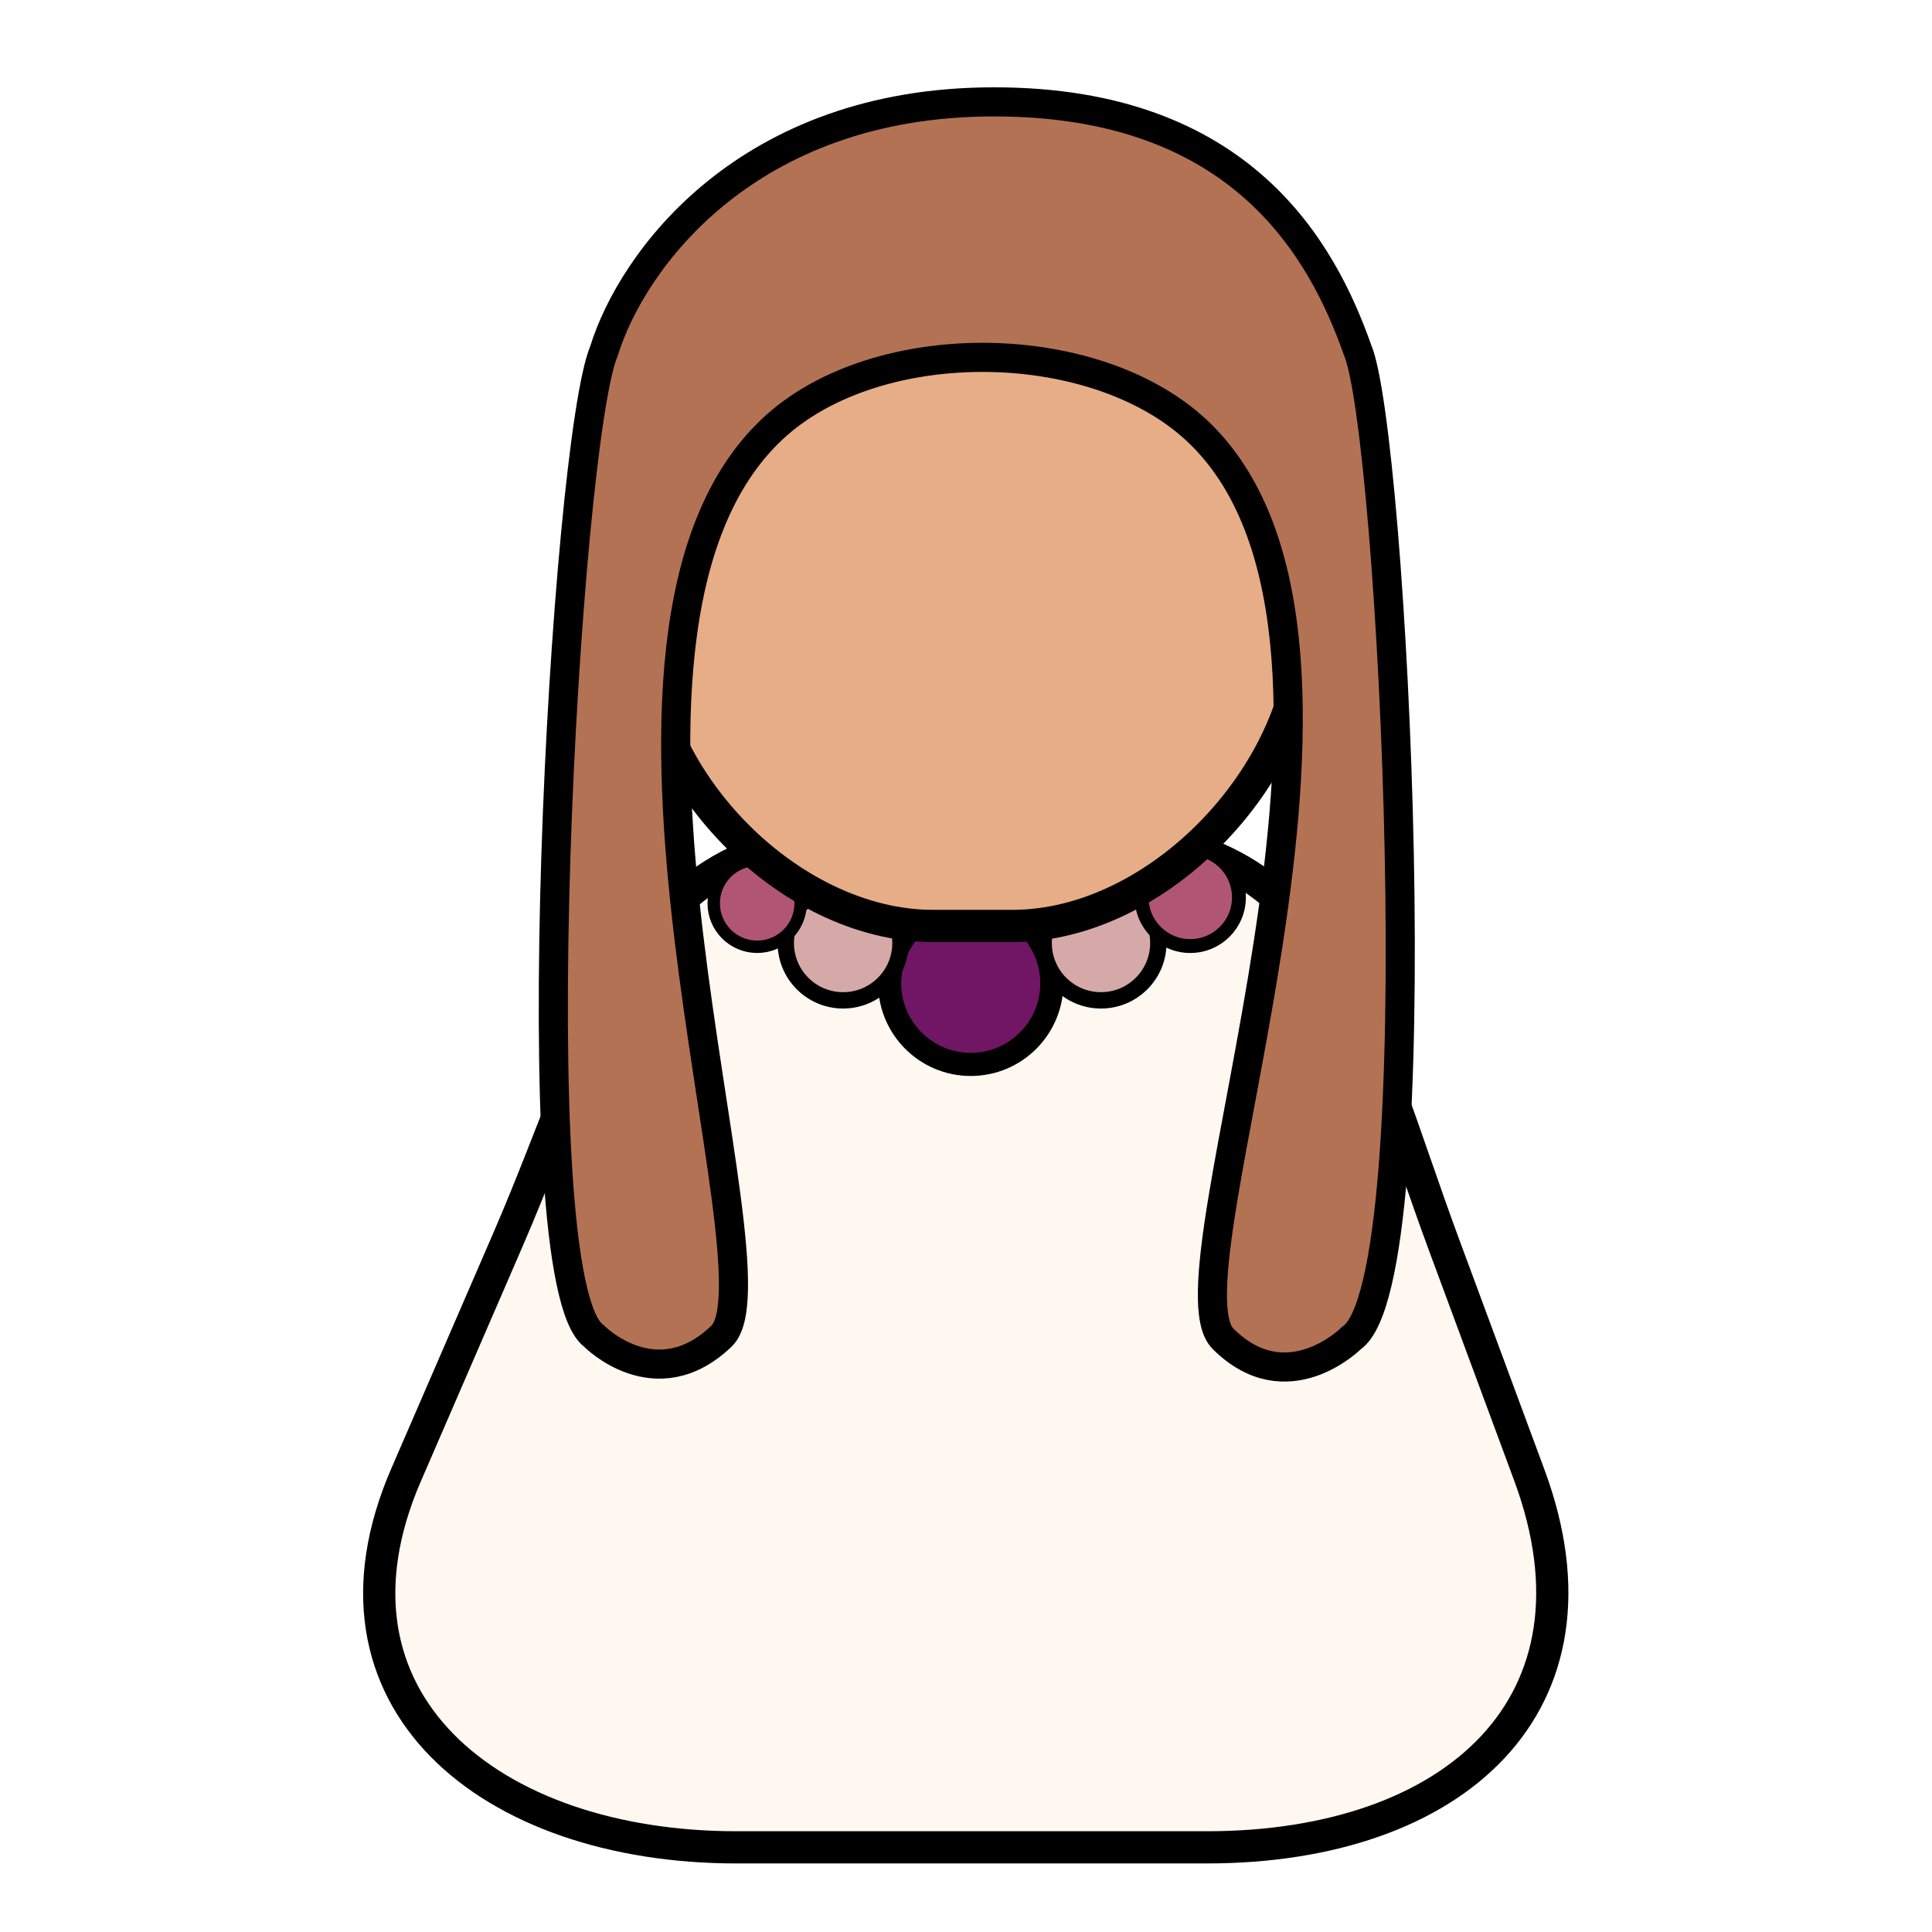
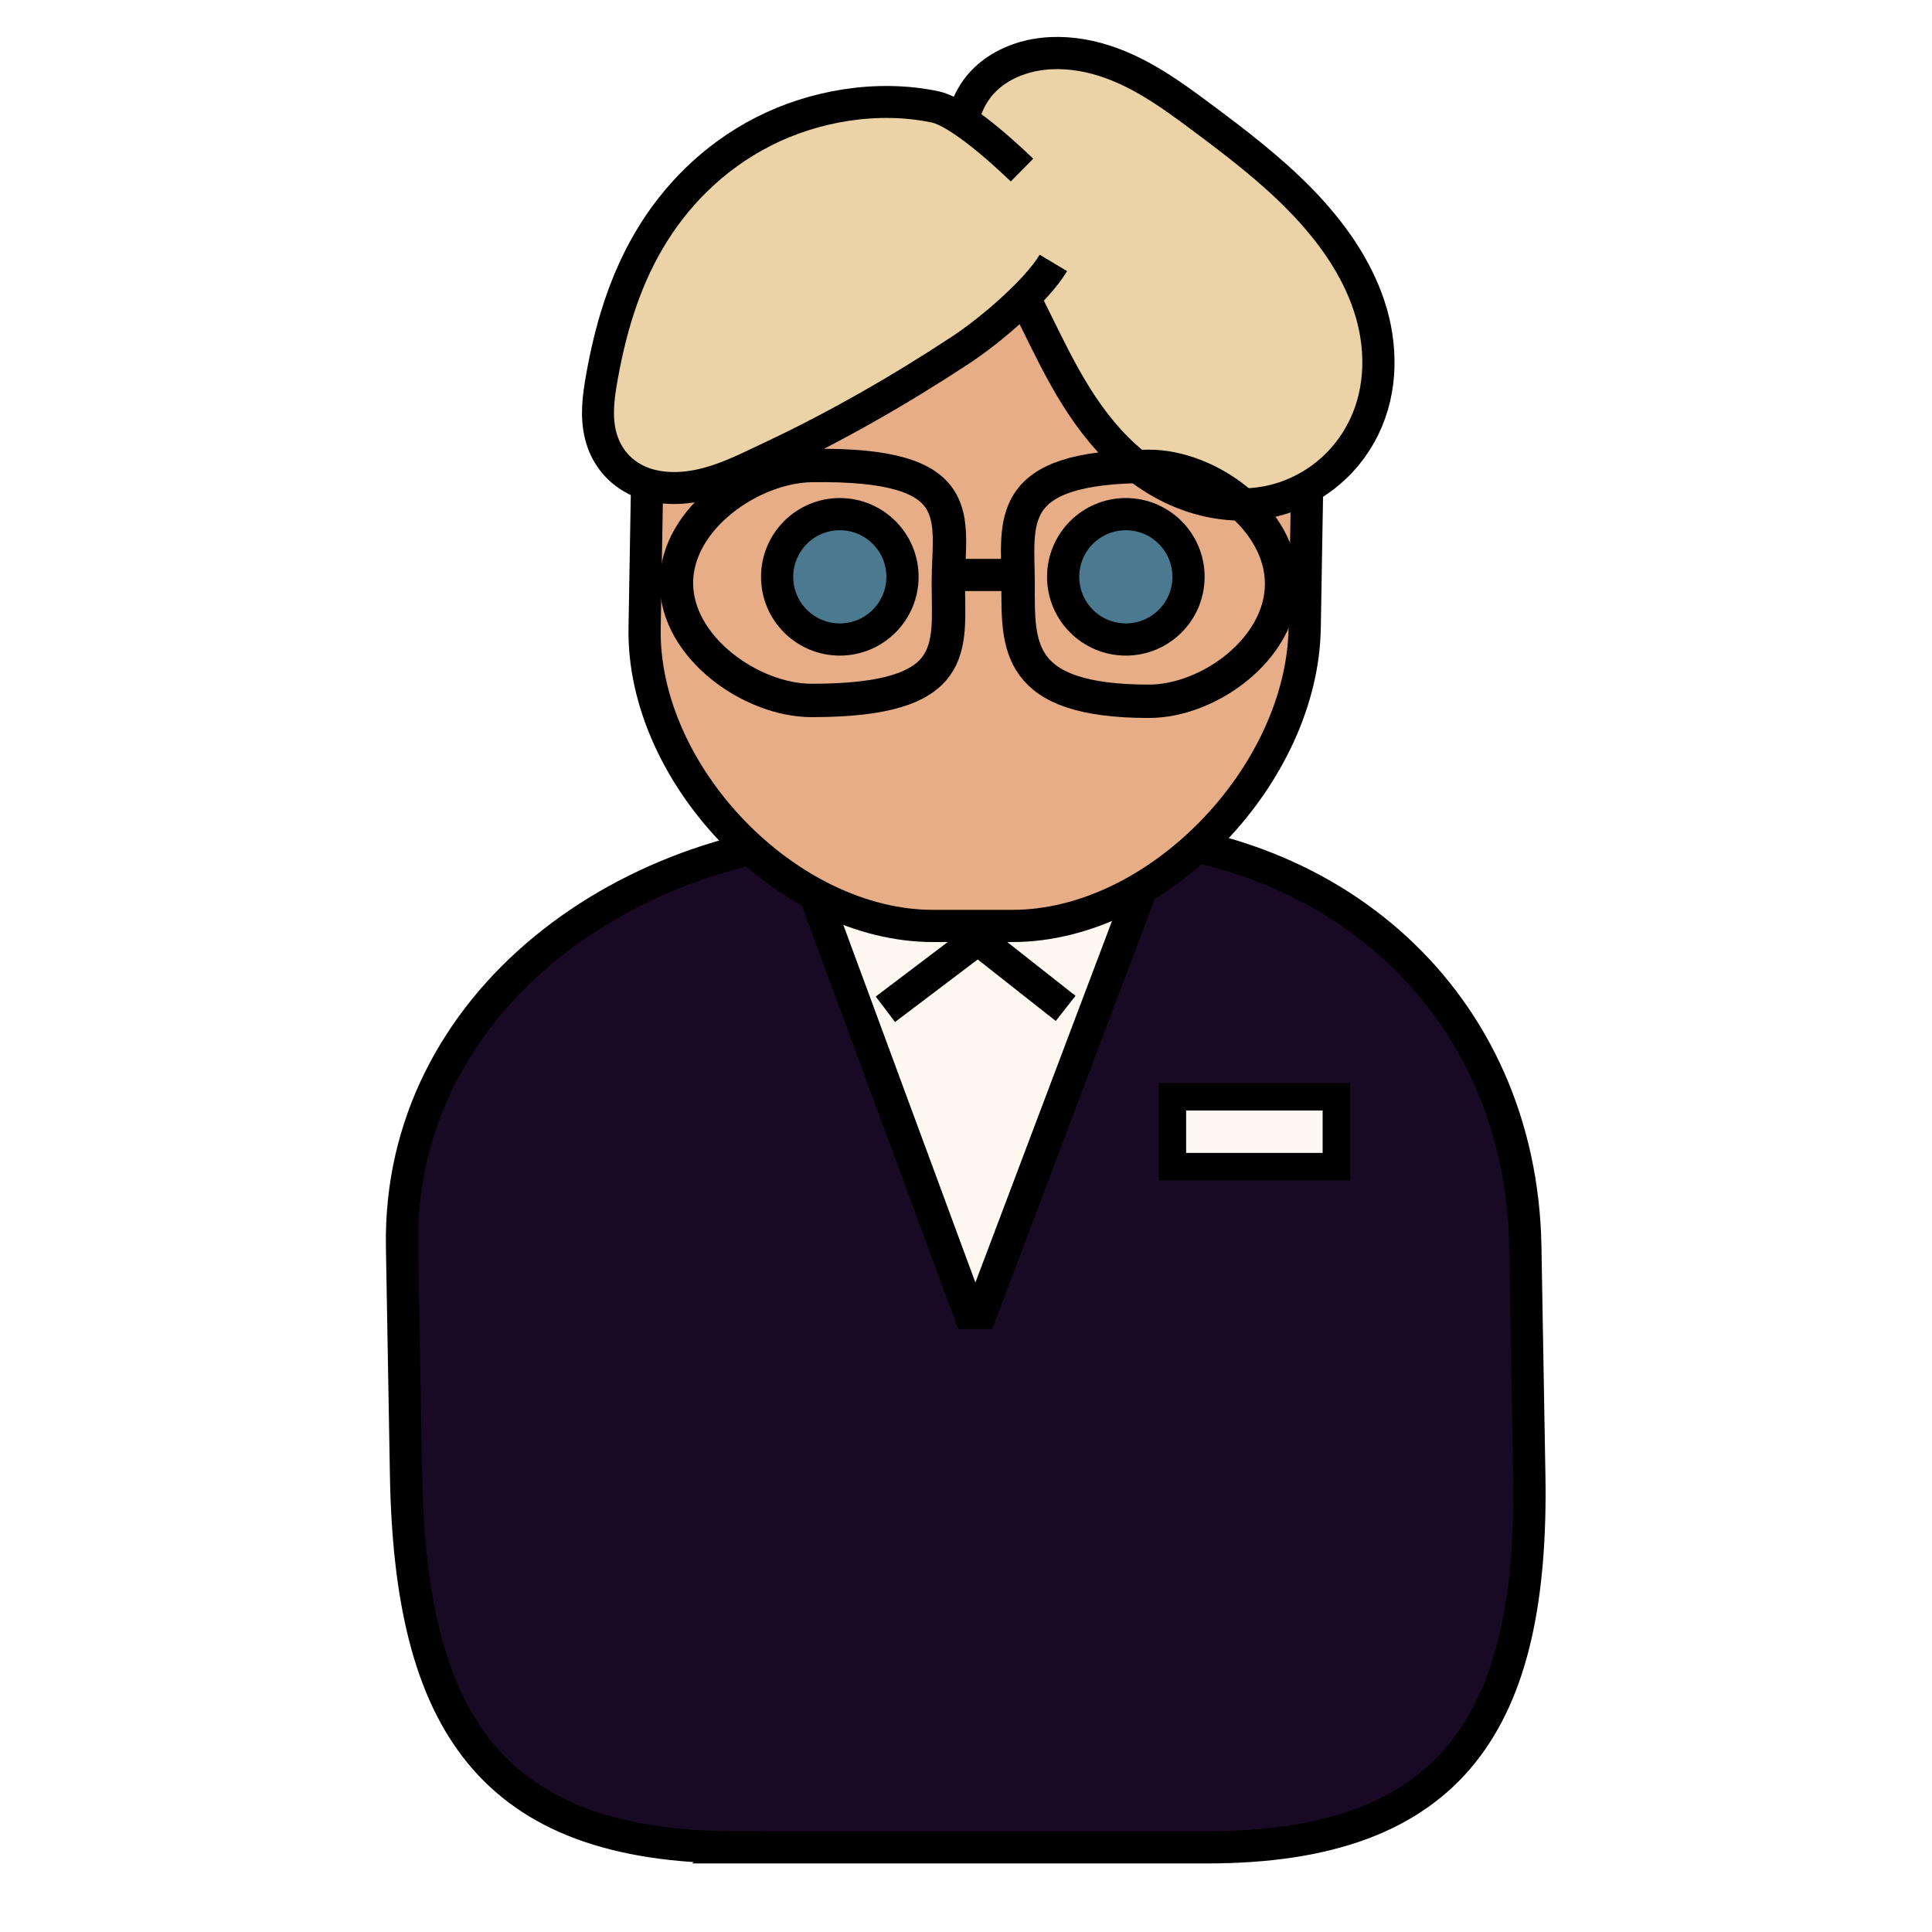
<svg xmlns="http://www.w3.org/2000/svg" width="120" height="120" viewBox="0 0 120 120" version="1.1" id="svg1">
  <defs id="defs1">
    <linearGradient id="swatch2">
      <stop style="stop-color:#000000;stop-opacity:1;" offset="0" id="stop2" />
    </linearGradient>
  </defs>
  <g id="layer1" style="display:none" transform="translate(-0.1476015,-9.594096)">
    <path style="display:none;fill:#ea1b25;fill-opacity:1;fill-rule:nonzero;stroke:#000000;stroke-width:1.8;stroke-dasharray:none;stroke-opacity:1" d="M 50.627,96.531 C 51.265,92.735 47.528,87.733 33.034,73.843 18.541,59.953 16.099,55.541 15.351,50.775 c -0.839,-5.338 0.532,-10.982 3.697,-15.362 3.164,-4.38 8.078,-7.449 13.395,-8.408 5.317,-0.959 10.98,0.193 15.519,3.124 4.539,2.93 7.915,7.603 9.308,12.823 0.359,1.347 0.591,2.77 0.295,4.133 -0.237,1.092 -0.802,2.091 -1.041,3.182 -0.119,0.546 -0.155,1.118 -0.022,1.661 0.133,0.543 0.445,1.053 0.915,1.356 0.347,0.223 0.769,0.325 1.181,0.295 0.475,-0.034 0.929,-0.239 1.302,-0.534 0.374,-0.295 0.671,-0.678 0.912,-1.089 0.474,-0.81 0.734,-1.73 0.886,-2.657 0.16,-0.976 0.204,-1.967 0.295,-2.952 0.642,-6.967 3.727,-13.756 8.852,-18.52 5.124,-4.764 12.3,-7.366 19.253,-6.584 3.476,0.391 6.864,1.605 9.768,3.556 2.904,1.951 5.315,4.641 6.889,7.765 1.574,3.124 2.302,6.678 2.028,10.165 -0.274,3.488 -1.555,6.898 -3.69,9.669 -1.446,1.877 -3.25,3.441 -5.018,5.018 -14.959,13.342 -30.069,26.426 -46.494,37.786 -0.28,0.194 -0.63,0.286 -0.883,0.515 -0.249,0.225 -0.475,0.5 -0.593,0.814 -0.116,0.307 -0.027,0.659 -0.088,0.982 -0.031,0.161 -0.051,0.333 -0.139,0.47 -0.087,0.136 -0.207,0.265 -0.363,0.319 -0.095,0.033 -0.199,0.039 -0.469,-0.084 -0.27,-0.123 -0.385,-0.302 -0.445,-0.494 -0.061,-0.192 -0.071,-0.396 -0.057,-0.597 0.014,-0.201 0.052,-0.399 0.085,-0.597 z" id="path2" />
  </g>
  <g id="layer2" style="display:inline">
-     <path id="path1" style="display:none;fill:#fff8f0;fill-opacity:1;stroke:#000000;stroke-width:2;stroke-dasharray:none" d="m 45.748,114.742 h 29.209 c 15.38,0 20.297,-7.947 20.032,-23.12 L 94.742,77.428 C 94.477,62.254 82.749,51.825 67.369,51.825 h -12.945 c -15.38,0 -29.719,10.43 -29.454,25.603 l 0.248,14.193 c 0.265,15.174 5.151,23.12 20.531,23.12 z" />
-     <path style="display:none;fill:#d6a9a9;fill-opacity:1;stroke:#000000;stroke-width:2;stroke-dasharray:none;stroke-opacity:1" d="M 60.938,81.552 71.735,52.975 49.856,53.497 60.216,81.552 Z" id="path12" />
-     <rect style="display:none;fill:#fff8f0;fill-opacity:1;stroke:#000000;stroke-width:1.702;stroke-dasharray:none;stroke-opacity:1" id="rect13" width="10.18" height="4.335" x="72.822" y="68.125" />
-     <path style="display:none;fill:none;fill-opacity:1;stroke:#000000;stroke-width:1.986;stroke-dasharray:none;stroke-opacity:1" d="m 66.189,62.634 -5.449,-4.295 -5.747,4.349" id="path16" />
-     <path id="path28" style="display:inline;fill:#fff8f0;fill-opacity:1;stroke:#000000;stroke-width:2;stroke-dasharray:none" d="m 45.748,114.742 h 29.209 c 15.38,0 25.303,-8.889 20.032,-23.12 L 89.732,77.428 C 84.46,63.197 82.749,51.825 67.369,51.825 h -12.945 c -15.38,0 -16.848,11.26 -22.879,25.186 L 25.217,91.621 C 19.186,105.547 30.368,114.742 45.748,114.742 Z" />
+     <path id="path1" style="display:inline;fill:#180a24;fill-opacity:1;stroke:#000000;stroke-width:2;stroke-dasharray:none" d="m 45.748,114.742 h 29.209 c 15.38,0 20.297,-7.947 20.032,-23.12 L 94.742,77.428 C 94.477,62.254 82.749,51.825 67.369,51.825 h -12.945 c -15.38,0 -29.719,10.43 -29.454,25.603 l 0.248,14.193 c 0.265,15.174 5.151,23.12 20.531,23.12 z" />
+     <path style="display:inline;fill:#fff8f0;fill-opacity:1;stroke:#000000;stroke-width:2;stroke-dasharray:none;stroke-opacity:1" d="M 60.938,81.552 71.735,52.975 49.856,53.497 60.216,81.552 Z" id="path12" />
+     <rect style="display:inline;fill:#fff8f0;fill-opacity:1;stroke:#000000;stroke-width:1.702;stroke-dasharray:none;stroke-opacity:1" id="rect13" width="10.18" height="4.335" x="72.822" y="68.125" />
+     <path style="display:inline;fill:none;fill-opacity:1;stroke:#000000;stroke-width:1.986;stroke-dasharray:none;stroke-opacity:1" d="m 66.189,62.634 -5.449,-4.295 -5.747,4.349" id="path16" />
+     <path id="path28" style="display:none;fill:#180a24;fill-opacity:1;stroke:#000000;stroke-width:2;stroke-dasharray:none" d="m 45.748,114.742 h 29.209 c 15.38,0 28.807,-10.739 20.032,-23.12 L 84.931,77.428 C 76.156,65.046 82.749,51.825 67.369,51.825 h -12.945 c -15.38,0 -8.882,13.113 -18.078,25.186 L 25.217,91.621 c -9.196,12.073 5.151,23.12 20.531,23.12 z" />
    <path style="display:none;fill:#94357b;fill-opacity:1;stroke:#000000;stroke-width:2;stroke-dasharray:none;stroke-opacity:1;paint-order:normal" d="m 31.587,75.424 h 58.007" id="path34" />
    <path style="display:none;fill:#94357b;fill-opacity:1;stroke:#000000;stroke-width:2;stroke-dasharray:none;stroke-opacity:1;paint-order:normal" d="m 77.048,75.867 6.199,9.299" id="path35" />
    <path style="display:none;fill:#94357b;fill-opacity:1;stroke:#000000;stroke-width:2;stroke-dasharray:none;stroke-opacity:1;paint-order:normal" d="m 77.934,75.793 -5.463,9.462" id="path36" />
-     <circle style="fill:#701664;fill-opacity:1;stroke:#000000;stroke-width:1.436;stroke-dasharray:none;stroke-opacity:1;paint-order:normal" id="path38" cx="60.295" cy="61.077" r="5.036" />
-     <circle style="fill:#fff8f0;fill-opacity:1;stroke:#000000;stroke-width:0.913;stroke-dasharray:none;stroke-opacity:1;paint-order:normal" id="circle38" cx="52.915" cy="57.712" r="3.2" />
-     <circle style="fill:#d6a9a9;fill-opacity:1;stroke:#000000;stroke-width:1.016;stroke-dasharray:none;stroke-opacity:1;paint-order:normal" id="circle39" cx="52.368" cy="58.572" r="3.562" />
-     <circle style="fill:#d6a9a9;fill-opacity:1;stroke:#000000;stroke-width:1.016;stroke-dasharray:none;stroke-opacity:1;paint-order:normal" id="circle40" cx="68.385" cy="58.572" r="3.562" />
-     <circle style="fill:#b05674;fill-opacity:1;stroke:#000000;stroke-width:0.862;stroke-dasharray:none;stroke-opacity:1;paint-order:normal" id="circle41" cx="73.93" cy="55.738" r="3.023" />
-     <circle style="fill:#b05674;fill-opacity:1;stroke:#000000;stroke-width:0.77;stroke-dasharray:none;stroke-opacity:1;paint-order:normal" id="circle42" cx="47.029" cy="56.107" r="2.699" />
+     <circle style="display:none;fill:#701664;fill-opacity:1;stroke:#000000;stroke-width:1.436;stroke-dasharray:none;stroke-opacity:1;paint-order:normal" id="path38" cx="60.295" cy="61.077" r="5.036" />
+     <circle style="display:none;fill:#fff8f0;fill-opacity:1;stroke:#000000;stroke-width:0.913;stroke-dasharray:none;stroke-opacity:1;paint-order:normal" id="circle38" cx="52.915" cy="57.712" r="3.2" />
+     <circle style="display:none;fill:#d6a9a9;fill-opacity:1;stroke:#000000;stroke-width:1.016;stroke-dasharray:none;stroke-opacity:1;paint-order:normal" id="circle39" cx="52.368" cy="58.572" r="3.562" />
+     <circle style="display:none;fill:#d6a9a9;fill-opacity:1;stroke:#000000;stroke-width:1.016;stroke-dasharray:none;stroke-opacity:1;paint-order:normal" id="circle40" cx="68.385" cy="58.572" r="3.562" />
+     <circle style="display:none;fill:#b05674;fill-opacity:1;stroke:#000000;stroke-width:0.862;stroke-dasharray:none;stroke-opacity:1;paint-order:normal" id="circle41" cx="73.93" cy="55.738" r="3.023" />
+     <circle style="display:none;fill:#b05674;fill-opacity:1;stroke:#000000;stroke-width:0.77;stroke-dasharray:none;stroke-opacity:1;paint-order:normal" id="circle42" cx="47.029" cy="56.107" r="2.699" />
+     <path style="display:none;fill:none;stroke:#000000;stroke-width:2.343;stroke-linecap:square;stroke-linejoin:bevel;stroke-dasharray:none" d="m 39.429,66.722 c 6.882,6.788 13.763,13.575 20.561,13.568 6.798,-0.007 13.511,-6.808 20.225,-13.609" id="path15" transform="matrix(0.7021373,0,0,1.038068,18.60173,-14.75193)" />
  </g>
  <g id="layer3" style="display:inline">
    <path id="rect7" style="display:inline;fill:#e6ad87;stroke:#000000;stroke-width:2;stroke-dasharray:none" d="m 54.167,16.58 h 13.177 c 9.038,0 13.994,4.778 13.839,13.902 l -0.146,8.534 C 80.881,48.139 71.922,57.512 62.885,57.512 h -4.932 c -9.038,0 -18.071,-9.373 -17.915,-18.496 l 0.146,-8.534 c 0.156,-9.124 4.946,-13.902 13.984,-13.902 z" />
    <path id="path13" style="display:none;fill:#e6ad87;stroke:#000000;stroke-width:2;stroke-dasharray:none" d="m 54.177,16.613 h 13.156 c 9.023,0 16.357,5.447 13.816,14.872 l -2.546,9.443 C 76.062,50.352 68.999,56.85 61.002,60.401 c -0.387,0.172 -0.886,0.176 -1.271,0 C 51.699,56.738 44.655,49.895 42.367,40.406 L 40.216,31.485 C 37.928,21.995 45.154,16.613 54.177,16.613 Z" />
    <path id="path26" style="display:none;fill:#94357b;fill-opacity:1;stroke:#000000;stroke-width:2;stroke-dasharray:none;stroke-opacity:1" d="M 61.037,1.207 C 45.213,1.207 32.386,11.354 32.385,23.871 c 0.018,5.688 2.739,15.812 7.623,19.987 l 0.059,-4.062 c 0.157,-7.059 4.975,-13.993 14.064,-13.993 h 13.252 c 9.089,0 14.052,6.725 13.918,13.785 l -0.074,3.904 C 86.62,39.255 89.665,29.882 89.691,23.871 89.691,11.353 76.862,1.206 61.037,1.207 Z" />
-     <path style="display:none;fill:#ebd2a7;fill-opacity:1;stroke:#000000;stroke-width:2;stroke-dasharray:none" d="M 78.441,31.231 C 76.521,31.538 74.509,31.15 72.785,30.322 71.062,29.493 69.611,28.244 68.432,26.833 66.072,24.01 64.779,20.59 63.058,17.408 61.909,15.283 60.545,13.217 59.945,10.913 59.685,9.917 59.574,8.88 59.728,7.866 59.882,6.852 60.311,5.86 61.044,5.083 c 0.831,-0.882 2.025,-1.452 3.279,-1.674 1.254,-0.222 2.562,-0.111 3.787,0.22 2.449,0.661 4.51,2.147 6.486,3.619 2.179,1.624 4.347,3.279 6.213,5.199 1.866,1.919 3.433,4.125 4.239,6.58 0.807,2.455 0.808,5.178 -0.332,7.521 -0.57,1.172 -1.419,2.235 -2.498,3.059 -1.079,0.824 -2.389,1.403 -3.776,1.625 z" id="path9" />
-     <path style="display:none;fill:#ebd2a7;fill-opacity:1;stroke:#000000;stroke-width:1.985;stroke-dasharray:none" d="m 65.427,16.331 c -1.036,1.729 -3.874,4.164 -5.725,5.385 -3.702,2.441 -7.756,4.777 -11.897,6.717 -1.249,0.585 -2.478,1.222 -3.851,1.588 -0.687,0.183 -1.407,0.296 -2.131,0.291 -0.724,-0.005 -1.452,-0.131 -2.091,-0.403 -0.66,-0.282 -1.211,-0.715 -1.615,-1.217 -0.405,-0.503 -0.667,-1.074 -0.814,-1.659 -0.294,-1.172 -0.135,-2.383 0.075,-3.567 0.522,-2.94 1.362,-5.871 2.945,-8.558 1.582,-2.688 3.948,-5.133 7.082,-6.733 3.134,-1.6 7.076,-2.291 10.675,-1.536 1.799,0.377 5.397,3.927 5.397,3.927" id="path10" />
-     <path id="path3" style="display:none;fill:#39825b;stroke:#000000;stroke-width:2;stroke-dasharray:none" d="M 73.821,35.827 A 3.894,3.894 0 0 1 69.927,39.721 3.894,3.894 0 0 1 66.034,35.827 3.894,3.894 0 0 1 69.927,31.934 3.894,3.894 0 0 1 73.821,35.827 Z" />
-     <path id="path11" style="display:none;fill:#39825b;stroke:#000000;stroke-width:2;stroke-dasharray:none" d="M 56.056,35.827 A 3.894,3.894 0 0 1 52.162,39.721 3.894,3.894 0 0 1 48.269,35.827 3.894,3.894 0 0 1 52.162,31.934 3.894,3.894 0 0 1 56.056,35.827 Z" />
-     <path id="path19" style="display:none;fill:none;stroke:#000000;stroke-width:2.073;stroke-dasharray:none;stroke-opacity:1" d="m 79.602,36.262 c 0,4.029 -4.519,7.296 -8.235,7.296 -8.365,0 -8.131,-3.481 -8.131,-7.296 -10e-7,-3.815 -0.972,-7.296 8.131,-7.296 3.716,0 8.235,3.267 8.235,7.296 z" />
-     <path id="path20" style="display:none;fill:none;stroke:#000000;stroke-width:2.073;stroke-dasharray:none;stroke-opacity:1" d="m 58.903,36.21 c 0,4.029 0.829,7.296 -8.496,7.296 -3.717,0 -8.392,-3.266 -8.392,-7.296 -2e-6,-4.029 4.676,-7.241 8.392,-7.296 9.916,-0.148 8.496,3.266 8.496,7.296 z" />
-     <path style="display:none;fill:none;fill-opacity:1;stroke:#000000;stroke-width:2;stroke-dasharray:none;stroke-opacity:1" d="m 58.917,35.712 h 4.488 v 0 0" id="path21" />
+     <path style="display:inline;fill:#ebd2a7;fill-opacity:1;stroke:#000000;stroke-width:2;stroke-dasharray:none" d="M 78.441,31.231 C 76.521,31.538 74.509,31.15 72.785,30.322 71.062,29.493 69.611,28.244 68.432,26.833 66.072,24.01 64.779,20.59 63.058,17.408 61.909,15.283 60.545,13.217 59.945,10.913 59.685,9.917 59.574,8.88 59.728,7.866 59.882,6.852 60.311,5.86 61.044,5.083 c 0.831,-0.882 2.025,-1.452 3.279,-1.674 1.254,-0.222 2.562,-0.111 3.787,0.22 2.449,0.661 4.51,2.147 6.486,3.619 2.179,1.624 4.347,3.279 6.213,5.199 1.866,1.919 3.433,4.125 4.239,6.58 0.807,2.455 0.808,5.178 -0.332,7.521 -0.57,1.172 -1.419,2.235 -2.498,3.059 -1.079,0.824 -2.389,1.403 -3.776,1.625 z" id="path9" />
+     <path style="display:inline;fill:#ebd2a7;fill-opacity:1;stroke:#000000;stroke-width:1.985;stroke-dasharray:none" d="m 65.427,16.331 c -1.036,1.729 -3.874,4.164 -5.725,5.385 -3.702,2.441 -7.756,4.777 -11.897,6.717 -1.249,0.585 -2.478,1.222 -3.851,1.588 -0.687,0.183 -1.407,0.296 -2.131,0.291 -0.724,-0.005 -1.452,-0.131 -2.091,-0.403 -0.66,-0.282 -1.211,-0.715 -1.615,-1.217 -0.405,-0.503 -0.667,-1.074 -0.814,-1.659 -0.294,-1.172 -0.135,-2.383 0.075,-3.567 0.522,-2.94 1.362,-5.871 2.945,-8.558 1.582,-2.688 3.948,-5.133 7.082,-6.733 3.134,-1.6 7.076,-2.291 10.675,-1.536 1.799,0.377 5.397,3.927 5.397,3.927" id="path10" />
+     <path id="path3" style="display:inline;fill:#4b798f;stroke:#000000;stroke-width:2;stroke-dasharray:none" d="M 73.821,35.827 A 3.894,3.894 0 0 1 69.927,39.721 3.894,3.894 0 0 1 66.034,35.827 3.894,3.894 0 0 1 69.927,31.934 3.894,3.894 0 0 1 73.821,35.827 Z" />
+     <path id="path11" style="display:inline;fill:#4b798f;stroke:#000000;stroke-width:2;stroke-dasharray:none" d="M 56.056,35.827 A 3.894,3.894 0 0 1 52.162,39.721 3.894,3.894 0 0 1 48.269,35.827 3.894,3.894 0 0 1 52.162,31.934 3.894,3.894 0 0 1 56.056,35.827 Z" />
+     <path id="path19" style="display:inline;fill:none;stroke:#000000;stroke-width:2.073;stroke-dasharray:none;stroke-opacity:1" d="m 79.602,36.262 c 0,4.029 -4.519,7.296 -8.235,7.296 -8.365,0 -8.131,-3.481 -8.131,-7.296 -10e-7,-3.815 -0.972,-7.296 8.131,-7.296 3.716,0 8.235,3.267 8.235,7.296 z" />
+     <path id="path20" style="display:inline;fill:none;stroke:#000000;stroke-width:2.073;stroke-dasharray:none;stroke-opacity:1" d="m 58.903,36.21 c 0,4.029 0.829,7.296 -8.496,7.296 -3.717,0 -8.392,-3.266 -8.392,-7.296 -2e-6,-4.029 4.676,-7.241 8.392,-7.296 9.916,-0.148 8.496,3.266 8.496,7.296 z" />
+     <path style="display:inline;fill:none;fill-opacity:1;stroke:#000000;stroke-width:2;stroke-dasharray:none;stroke-opacity:1" d="m 58.917,35.712 h 4.488 v 0 0" id="path21" />
    <path style="display:none;fill:#ebd2a7;fill-opacity:1;stroke:#000000;stroke-width:2.005;stroke-dasharray:none" d="M 86.292,61.818 C 84.177,62.098 80.447,60.538 79.362,58.957 75.489,53.313 70.796,30.209 69.95,28.295 68.527,25.071 65.928,22.598 64.032,19.694 c -1.266,-1.939 -2.768,-3.898 -3.429,-6.001 -0.286,-0.909 -0.408,-1.855 -0.239,-2.78 0.169,-0.925 0.642,-1.83 1.449,-2.539 0.916,-0.805 2.231,-1.325 3.612,-1.528 1.381,-0.203 2.822,-0.101 4.171,0.2 2.697,0.603 4.968,1.959 7.144,3.303 2.4,1.482 3.398,2.261 5.378,4.08 2.469,2.267 3.701,5.591 4.373,7.89 0.806,2.756 4.164,28.677 4.062,31.442 -0.064,1.721 -0.315,6.291 -1.504,7.043 -1.188,0.752 -1.229,0.812 -2.758,1.014 z" id="path22" />
    <path style="display:none;fill:#ebd2a7;fill-opacity:1;stroke:#000000;stroke-width:2.067;stroke-dasharray:none" d="m 34.802,62.482 c 2.249,0.28 6.217,-1.278 7.371,-2.858 4.119,-5.638 9.11,-28.716 10.008,-30.628 1.514,-3.221 4.278,-5.69 6.295,-8.591 1.346,-1.937 2.944,-3.894 3.647,-5.994 0.304,-0.908 0.434,-1.853 0.254,-2.777 C 62.196,10.71 61.693,9.806 60.835,9.098 59.861,8.294 58.463,7.774 56.994,7.572 55.526,7.369 53.993,7.471 52.558,7.772 c -2.868,0.603 -5.283,1.957 -7.598,3.299 -2.553,1.48 -3.614,2.258 -5.72,4.075 -2.625,2.265 -3.936,5.585 -4.651,7.882 -0.857,2.753 -4.428,28.645 -4.32,31.407 0.068,1.719 0.335,6.284 1.599,7.035 1.264,0.751 1.307,0.811 2.933,1.013 z" id="path23" />
    <path style="display:none;fill:#263973;fill-opacity:1;stroke:#000000;stroke-width:1.821;stroke-dasharray:none" d="m 61.188,21.931 c -0.424,-0.061 -5.661,4.722 -9.953,6.298 -1.294,0.475 -2.568,0.993 -3.991,1.29 -0.712,0.149 -1.458,0.241 -2.208,0.236 -0.75,-0.004 -1.505,-0.106 -2.167,-0.327 -0.684,-0.229 -1.255,-0.58 -1.674,-0.989 -0.419,-0.408 -0.691,-0.872 -0.844,-1.348 -0.305,-0.952 -0.14,-1.936 0.078,-2.897 0.541,-2.388 1.412,-4.768 3.052,-6.951 1.64,-2.183 4.092,-4.169 7.34,-5.469 3.248,-1.3 7.511,-1.86 11.266,-1.755" id="path25" />
    <path style="display:none;fill:#263973;fill-opacity:1;stroke:#000000;stroke-width:1.821;stroke-dasharray:none" d="m 60.954,21.931 c 0.424,-0.061 5.661,4.722 9.953,6.298 1.294,0.475 2.568,0.993 3.991,1.29 0.712,0.149 1.458,0.241 2.208,0.236 0.75,-0.004 1.505,-0.106 2.167,-0.327 0.684,-0.229 1.255,-0.58 1.674,-0.989 0.419,-0.408 0.691,-0.872 0.844,-1.348 0.305,-0.952 0.14,-1.936 -0.078,-2.897 C 81.173,21.807 80.302,19.427 78.662,17.244 77.022,15.061 74.57,13.075 71.322,11.775 68.074,10.476 63.811,9.915 60.056,10.02" id="path27" />
    <ellipse style="display:none;fill:#263973;fill-opacity:1;stroke:#000000;stroke-width:2;stroke-dasharray:none;stroke-opacity:1" id="ellipse1" ry="7.932" rx="12.603" cy="9.424" cx="60.986" />
    <path id="path4" style="display:none;fill:#180a24;fill-opacity:1;stroke:#000000;stroke-width:1.808;stroke-dasharray:none;stroke-opacity:1" d="M 61.764,6.328 C 46.363,6.31 39.235,16.218 37.517,21.796 c -2.378,5.548 -3.315,39.981 1.428,43.494 l 3.136,2.312 c 4.783,3.527 -0.07,-47.288 8.544,-45.365 l 21.79,4.865 c 8.614,1.923 1.024,44.274 5.741,40.659 l 3.423,-2.624 C 86.814,61.573 86.5,26.746 84.312,21.714 82.132,15.557 77.13,6.327 61.764,6.328 Z" />
-     <path id="path5" style="display:none;fill:#bdc4c9;fill-opacity:1;stroke:#000000;stroke-width:1.808;stroke-dasharray:none;stroke-opacity:1" d="M 61.764,6.328 C 46.363,6.31 39.235,16.218 37.517,21.796 c -2.378,5.548 -5.381,27.287 -0.639,30.801 0,0 6.024,1.855 7.933,0.025 6.263,-6.005 -7.813,-26.125 1.013,-26.011 l 30.244,0.389 c 8.825,0.113 -6.184,19.708 -0.104,25.781 1.881,1.879 7.976,-0.041 7.976,-0.041 5.237,-3.565 2.561,-25.993 0.373,-31.025 C 82.132,15.557 77.13,6.327 61.764,6.328 Z" />
-     <path id="path6" style="display:inline;fill:#b37254;fill-opacity:1;stroke:#000000;stroke-width:1.808;stroke-dasharray:none;stroke-opacity:1" d="M 61.764,6.328 C 46.363,6.31 39.235,16.218 37.517,21.796 c -2.378,5.548 -5.381,57.659 -0.639,61.172 0,0 3.847,3.942 7.933,0.025 4.086,-3.918 -10.573,-43.555 3.204,-56.383 6.488,-6.041 20.293,-5.85 26.591,0.389 13.302,13.176 -2.624,52.177 1.357,56.153 3.981,3.976 7.976,-0.041 7.976,-0.041 5.237,-3.565 2.561,-56.364 0.373,-61.396 C 82.132,15.557 77.13,6.327 61.764,6.328 Z" />
+     <path id="path5" style="display:none;fill:#263973;fill-opacity:1;stroke:#000000;stroke-width:1.808;stroke-dasharray:none;stroke-opacity:1" d="M 61.764,6.328 C 46.363,6.31 39.235,16.218 37.517,21.796 c -2.378,5.548 -5.381,27.287 -0.639,30.801 0,0 6.024,1.855 7.933,0.025 6.263,-6.005 -7.813,-26.125 1.013,-26.011 l 30.244,0.389 c 8.825,0.113 -6.184,19.708 -0.104,25.781 1.881,1.879 7.976,-0.041 7.976,-0.041 5.237,-3.565 2.561,-25.993 0.373,-31.025 C 82.132,15.557 77.13,6.327 61.764,6.328 Z" />
+     <path id="path6" style="display:none;fill:#9e5542;fill-opacity:1;stroke:#000000;stroke-width:2;stroke-dasharray:none;stroke-opacity:1" d="M 61.764,6.328 C 46.363,6.31 39.235,16.218 37.517,21.796 c -2.378,5.548 -7.891,50.279 -3.148,53.792 0,0 9.308,11.322 13.394,7.405 4.086,-3.918 -13.168,-43.225 0.252,-56.383 6.049,-5.93 19.496,-5.677 25.41,0.389 13.068,13.402 -4.542,52.177 -0.562,56.153 3.981,3.976 13.437,-9.192 13.437,-9.192 C 91.537,70.395 86.5,26.746 84.312,21.714 82.132,15.557 77.13,6.327 61.764,6.328 Z" />
+     <ellipse style="display:none;fill:#89a66d;stroke:#000000;stroke-width:1.298;stroke-linecap:square;stroke-linejoin:bevel;stroke-dasharray:none" id="path7" cx="13.43" cy="43.533" rx="2.251" ry="4.932" transform="rotate(-52.96762)" />
+     <ellipse style="display:none;fill:#89a66d;stroke:#000000;stroke-width:1.228;stroke-linecap:square;stroke-linejoin:bevel;stroke-dasharray:none" id="ellipse7" cx="-50.796" cy="0.931" rx="2.129" ry="4.667" transform="matrix(-0.9600088,-0.2799698,-0.2799698,0.9600088,0,0)" />
+     <ellipse style="display:none;fill:#509950;stroke:#000000;stroke-width:1.308;stroke-linecap:square;stroke-linejoin:bevel;stroke-dasharray:none" id="ellipse8" cx="-47.096" cy="-66.056" rx="2.268" ry="4.97" transform="matrix(-0.4147224,-0.909948,-0.909948,0.4147224,0,0)" />
+     <ellipse style="display:none;fill:#89a66d;stroke:#000000;stroke-width:1.228;stroke-linecap:square;stroke-linejoin:bevel;stroke-dasharray:none" id="ellipse9" cx="69.438" cy="31.549" rx="2.129" ry="4.667" transform="rotate(-13.28685)" />
+     <ellipse style="display:none;fill:#fff8f0;fill-opacity:1;stroke:#000000;stroke-width:1;stroke-dasharray:none;stroke-opacity:1;paint-order:normal" id="circle9" cx="76.638" cy="17.735" rx="2.856" ry="2.782" />
+     <ellipse style="display:none;fill:#fff8f0;fill-opacity:1;stroke:#000000;stroke-width:1;stroke-dasharray:none;stroke-opacity:1;paint-order:normal" id="ellipse10" cx="71.251" cy="15.89" rx="2.856" ry="2.782" />
+     <ellipse style="display:none;fill:#fff8f0;fill-opacity:1;stroke:#000000;stroke-width:1;stroke-dasharray:none;stroke-opacity:1;paint-order:normal" id="ellipse11" cx="65.863" cy="14.636" rx="2.856" ry="2.782" />
+     <ellipse style="display:none;fill:#fff8f0;fill-opacity:1;stroke:#000000;stroke-width:1;stroke-dasharray:none;stroke-opacity:1;paint-order:normal" id="ellipse13" cx="-46.158" cy="17.662" rx="2.856" ry="2.782" transform="scale(-1,1)" />
+     <ellipse style="display:none;fill:#fff8f0;fill-opacity:1;stroke:#000000;stroke-width:1;stroke-dasharray:none;stroke-opacity:1;paint-order:normal" id="ellipse14" cx="-51.546" cy="15.817" rx="2.856" ry="2.782" transform="scale(-1,1)" />
+     <ellipse style="display:none;fill:#fff8f0;fill-opacity:1;stroke:#000000;stroke-width:1;stroke-dasharray:none;stroke-opacity:1;paint-order:normal" id="ellipse15" cx="-56.933" cy="14.562" rx="2.856" ry="2.782" transform="scale(-1,1)" />
+     <ellipse style="display:none;fill:#fff8f0;fill-opacity:1;stroke:#000000;stroke-width:1;stroke-dasharray:none;stroke-opacity:1;paint-order:normal" id="ellipse12" cx="61.316" cy="14.2" rx="3.342" ry="3.255" />
  </g>
</svg>
